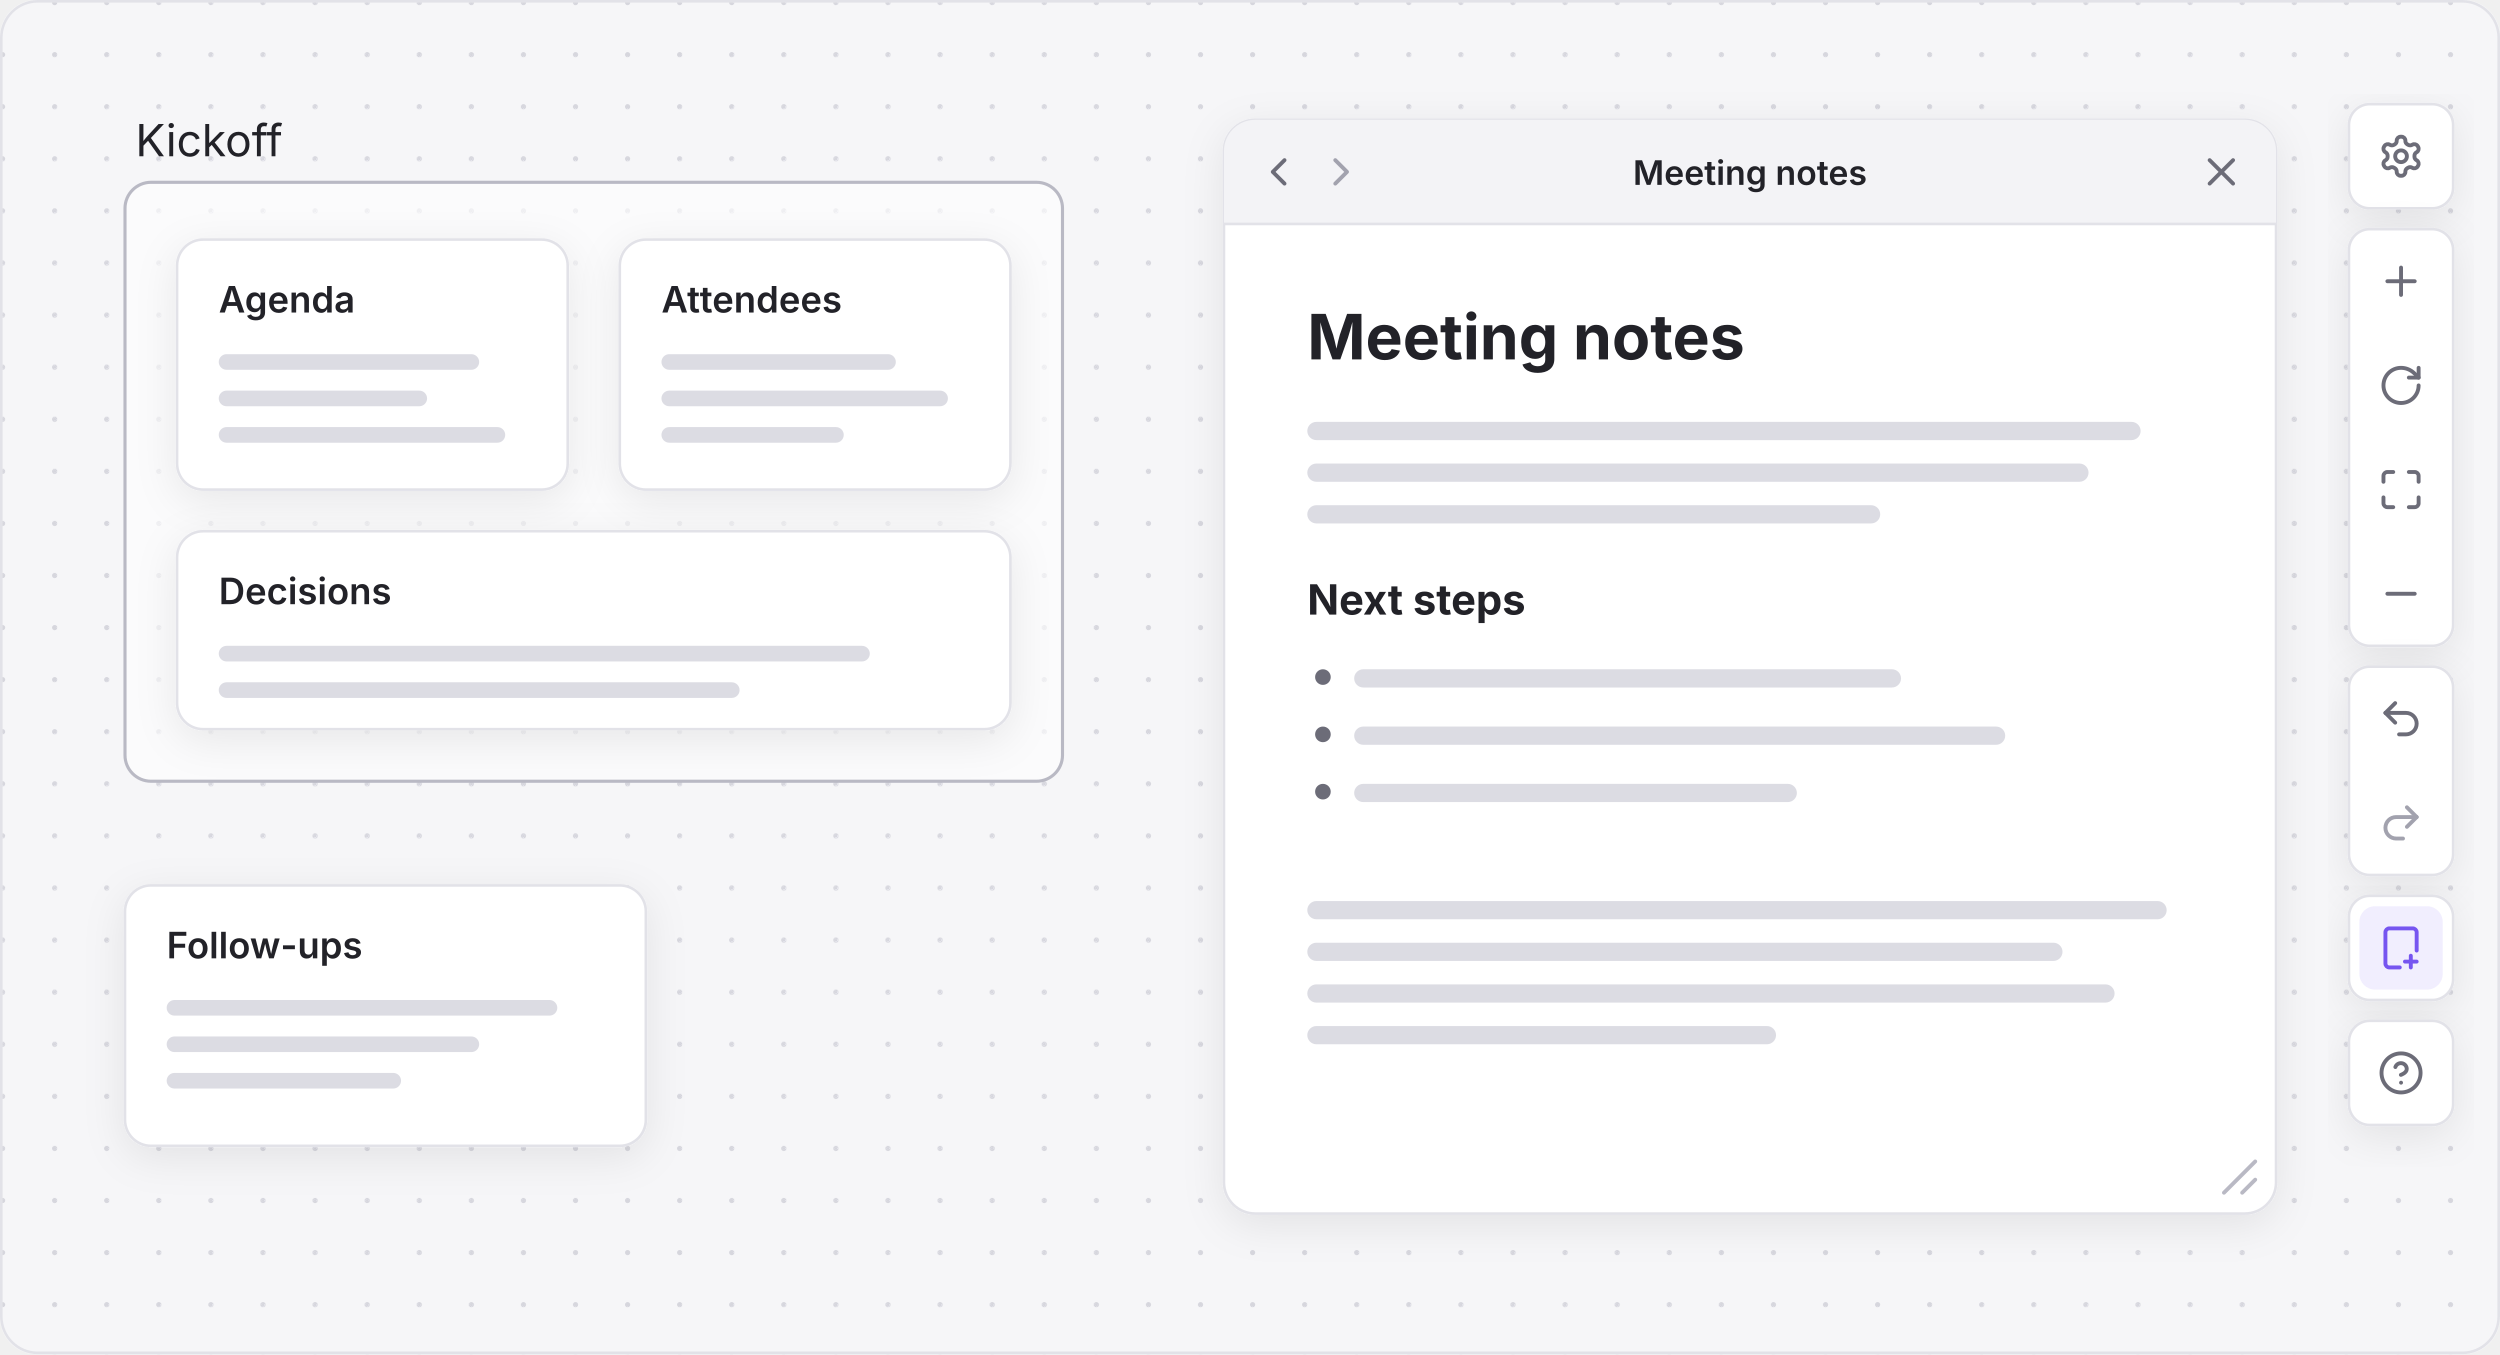
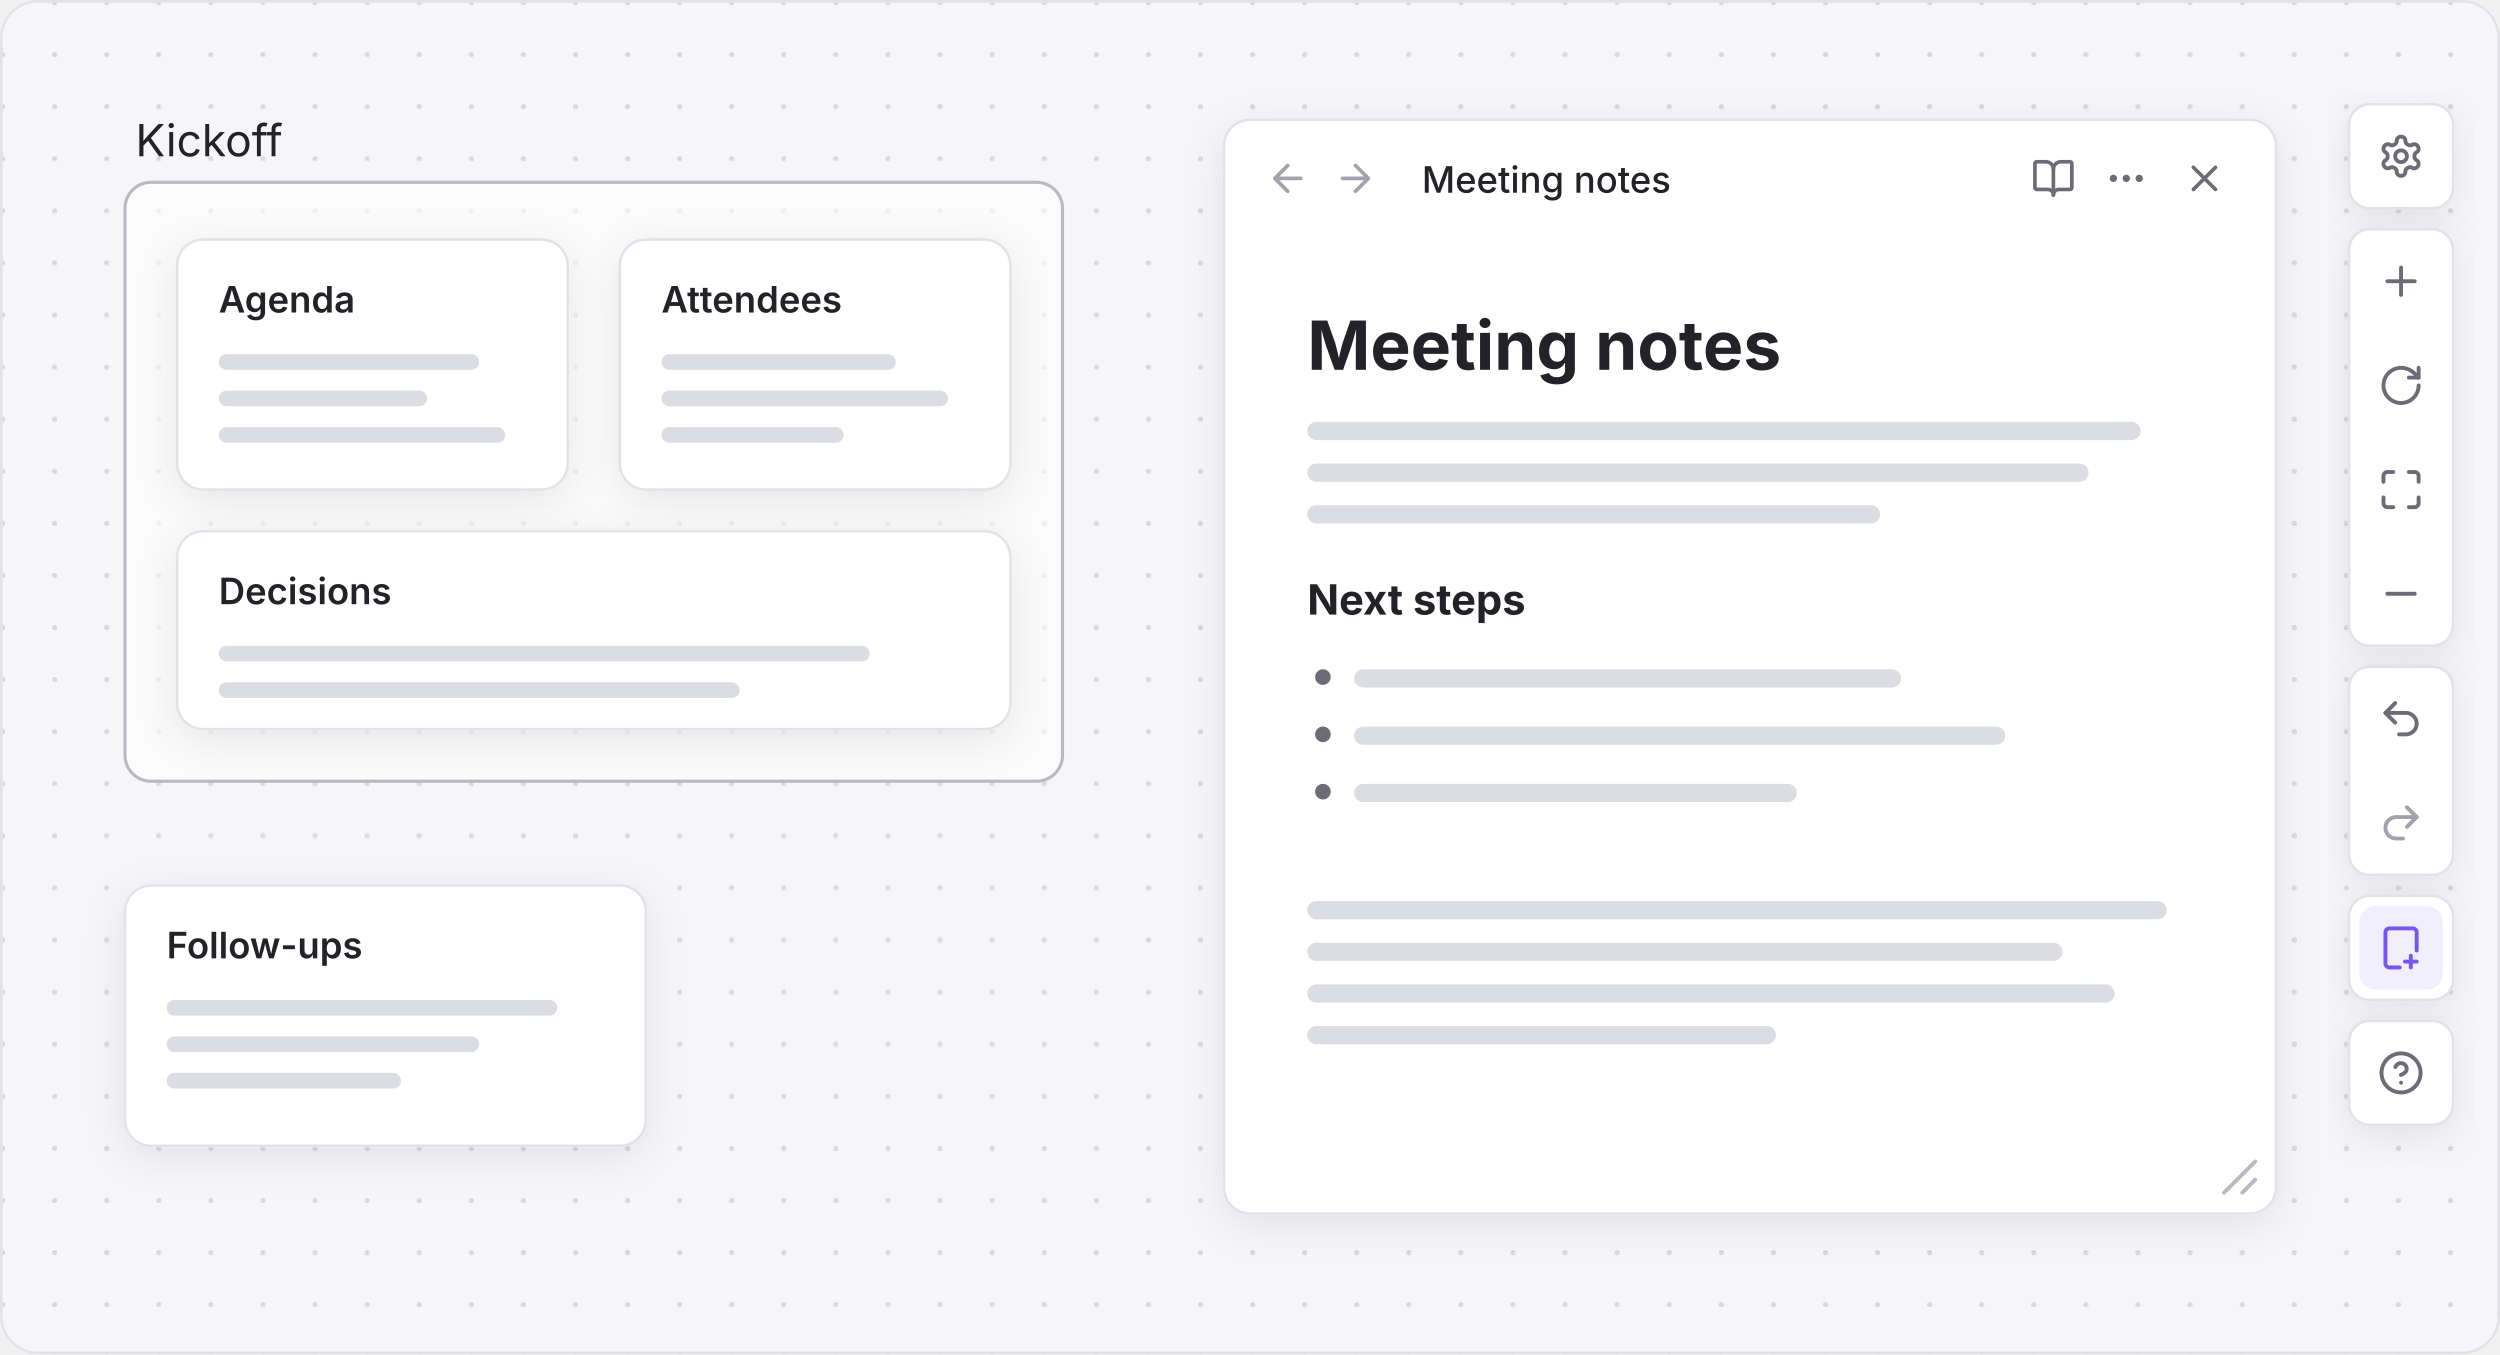
<svg xmlns="http://www.w3.org/2000/svg" viewBox="0 0 960 520" width="960" height="520" role="img" aria-label="A tab panel floating over the canvas">
  <style>
  text { font-family: -apple-system, BlinkMacSystemFont, "Segoe UI", Inter, Roboto, sans-serif; }
  .bg { fill: #f6f6f8; } .dot { fill: #d6d6dd; }
  .surface { fill: #ffffff; stroke: #e2e2e8; stroke-width: 1; }
  .surface-alt { fill: #f3f3f6; stroke: #e2e2e8; stroke-width: 1; }
  .fill-surface { fill: #ffffff; } .fill-alt { fill: #f3f3f6; } .fill-hover { fill: #ececf1; }
  .line { stroke: #e2e2e8; fill: none; } .line-strong { stroke: #b9b9c4; fill: none; }
  .t { fill: #222228; } .tm { fill: #6c6c78; } .tf { fill: #a2a2ae; }
  .bar-t { fill: #dcdce3; } .bar-f { fill: #ececf1; }
  .c { color: #222228; } .cm { color: #6c6c78; } .cf { color: #a2a2ae; } .ca { color: #7655f0; }
  .a { fill: #7655f0; } .as { stroke: #7655f0; fill: none; } .asoft { fill: #7655f0; fill-opacity: .1; }
  .on-a { fill: #ffffff; }
  .ink-red { stroke: #e93147; } .ink-green { stroke: #08b94e; }
  .hl-yellow { stroke: #f5c400; stroke-opacity: .38; }
  .shadow { flood-color: #1b1b30; flood-opacity: .08; }
  .gfill { fill: #ffffff; fill-opacity: .6; }
  .o-fill { fill: #f6e5dc; stroke: #d9a184; stroke-width: 1.2; } .o-t { fill: #a8461a; }
  .chrome { fill: #ececf0; } .ink-dark { stroke: #222228; }
  @media (prefers-color-scheme: dark) {
    .bg { fill: #1c1c1f; } .dot { fill: #38383e; }
    .surface { fill: #26262a; stroke: #36363c; }
    .surface-alt { fill: #2d2d32; stroke: #36363c; }
    .fill-surface { fill: #26262a; } .fill-alt { fill: #2d2d32; } .fill-hover { fill: #34343a; }
    .line { stroke: #36363c; } .line-strong { stroke: #55555e; }
    .t { fill: #e4e4e9; } .tm { fill: #a0a0ab; } .tf { fill: #6d6d78; }
    .bar-t { fill: #3e3e45; } .bar-f { fill: #33333a; }
    .c { color: #e4e4e9; } .cm { color: #a0a0ab; } .cf { color: #6d6d78; } .ca { color: #9b83ff; }
    .a { fill: #8f76ff; } .as { stroke: #8f76ff; } .asoft { fill: #8f76ff; fill-opacity: .16; }
    .on-a { fill: #ffffff; }
    .hl-yellow { stroke-opacity: .3; }
    .shadow { flood-color: #000000; flood-opacity: .35; }
    .gfill { fill: #ffffff; fill-opacity: .025; }
    .o-fill { fill: #3a2a22; stroke: #8a5235; } .o-t { fill: #f0a274; }
    .chrome { fill: #161618; } .ink-dark { stroke: #e4e4e9; }
  }
  .ic { fill: none; stroke: currentColor; stroke-width: 2; stroke-linecap: round; stroke-linejoin: round; }
</style>
  <defs>
-     <symbol id="i-pointer" viewBox="0 0 24 24" class="ic">
-       <path d="M4.037 4.688a.495.495 0 0 1 .651-.651l16 6.5a.5.5 0 0 1-.063.947l-6.124 1.58a2 2 0 0 0-1.438 1.435l-1.579 6.126a.5.5 0 0 1-.947.063z" />
-     </symbol>
-     <symbol id="i-card" viewBox="0 0 24 24" class="ic">
-       <path d="M16 3H5a2 2 0 0 0-2 2v14a2 2 0 0 0 2 2h14a2 2 0 0 0 2-2V8Z" />
-       <path d="M15 3v4a2 2 0 0 0 2 2h4" />
-     </symbol>
-     <symbol id="i-note" viewBox="0 0 24 24" class="ic">
-       <path d="M15 2H6a2 2 0 0 0-2 2v16a2 2 0 0 0 2 2h12a2 2 0 0 0 2-2V7Z" />
-       <path d="M14 2v4a2 2 0 0 0 2 2h4" />
-       <path d="M10 9H8" />
-       <path d="M16 13H8" />
-       <path d="M16 17H8" />
-     </symbol>
-     <symbol id="i-media" viewBox="0 0 24 24" class="ic">
-       <rect x="3" y="3" width="18" height="18" rx="2" />
-       <circle cx="9" cy="9" r="2" />
-       <path d="m21 15-3.086-3.086a2 2 0 0 0-2.828 0L6 21" />
-     </symbol>
-     <symbol id="i-types" viewBox="0 0 24 24" class="ic">
-       <path d="M6 22a2 2 0 0 1-2-2V4a2 2 0 0 1 2-2h8a2.4 2.4 0 0 1 1.7.7l3.6 3.6A2.4 2.4 0 0 1 20 8v12a2 2 0 0 1-2 2Z" />
-       <path d="M14 2v5a1 1 0 0 0 1 1h5" />
-       <path d="M9 13H8M9 17H8M12.5 13h-1M12.5 17h-1M16 13h-1M16 17h-1" />
-     </symbol>
-     <symbol id="i-text" viewBox="0 0 24 24" class="ic">
-       <path d="M12 4v16" />
-       <path d="M4 7V5a1 1 0 0 1 1-1h14a1 1 0 0 1 1 1v2" />
-       <path d="M9 20h6" />
-     </symbol>
-     <symbol id="i-group" viewBox="0 0 24 24" class="ic">
-       <path d="M22 6H2M22 18H2M6 2v20M18 2v20" />
-     </symbol>
-     <symbol id="i-anchor" viewBox="0 0 24 24" class="ic">
-       <path d="M12 22V8" />
-       <path d="M5 12H2a10 10 0 0 0 20 0h-3" />
-       <circle cx="12" cy="5" r="3" />
-     </symbol>
-     <symbol id="i-marker" viewBox="0 0 24 24" class="ic">
-       <path d="M21.174 6.812a1 1 0 0 0-3.986-3.987L3.842 16.174a2 2 0 0 0-.5.83l-1.321 4.352a.5.5 0 0 0 .623.622l4.353-1.32a2 2 0 0 0 .83-.497z" />
-       <path d="m15 5 4 4" />
-     </symbol>
-     <symbol id="i-highlighter" viewBox="0 0 24 24" class="ic">
-       <path d="m9 11-6 6v3h9l3-3" />
-       <path d="m22 12-4.6 4.6a2 2 0 0 1-2.8 0l-5.2-5.2a2 2 0 0 1 0-2.8L14 4" />
-     </symbol>
-     <symbol id="i-eraser" viewBox="0 0 24 24" class="ic">
-       <path d="M21 21H8a2 2 0 0 1-1.42-.587l-3.994-3.999a2 2 0 0 1 0-2.828l10-10a2 2 0 0 1 2.828 0l5.999 6a2 2 0 0 1 0 2.828L12.834 21" />
-       <path d="m5.082 11.09 8.828 8.828" />
-     </symbol>
-     <symbol id="i-present" viewBox="0 0 24 24" class="ic">
-       <path d="M2 3h20" />
-       <path d="M21 3v11a2 2 0 0 1-2 2H5a2 2 0 0 1-2-2V3" />
-       <path d="m7 21 5-5 5 5" />
-     </symbol>
    <symbol id="i-panel" viewBox="0 0 24 24" class="ic">
      <path d="M11.35 22H6a2 2 0 0 1-2-2V4a2 2 0 0 1 2-2h12a2 2 0 0 1 2 2v9.35" />
      <path d="M14 19h6M17 16v6" />
    </symbol>
-     <symbol id="i-left" viewBox="0 0 24 24" class="ic">
-       <path d="m15 18-6-6 6-6" />
-     </symbol>
-     <symbol id="i-right" viewBox="0 0 24 24" class="ic">
-       <path d="m9 18 6-6-6-6" />
-     </symbol>
-     <symbol id="i-down" viewBox="0 0 24 24" class="ic">
-       <path d="m6 9 6 6 6-6" />
-     </symbol>
    <symbol id="i-x" viewBox="0 0 24 24" class="ic">
      <path d="M18 6 6 18M6 6l12 12" />
-     </symbol>
-     <symbol id="i-search" viewBox="0 0 24 24" class="ic">
-       <circle cx="11" cy="11" r="8" />
-       <path d="m21 21-4.3-4.3" />
-     </symbol>
-     <symbol id="i-globe" viewBox="0 0 24 24" class="ic">
-       <circle cx="12" cy="12" r="10" />
-       <path d="M12 2a14.5 14.5 0 0 0 0 20 14.5 14.5 0 0 0 0-20M2 12h20" />
-     </symbol>
-     <symbol id="i-pencil" viewBox="0 0 24 24" class="ic">
-       <path d="M21.174 6.812a1 1 0 0 0-3.986-3.987L3.842 16.174a2 2 0 0 0-.5.83l-1.321 4.352a.5.5 0 0 0 .623.622l4.353-1.32a2 2 0 0 0 .83-.497z" />
    </symbol>
    <symbol id="i-plus" viewBox="0 0 24 24" class="ic">
      <path d="M5 12h14M12 5v14" />
    </symbol>
    <symbol id="i-minus" viewBox="0 0 24 24" class="ic">
      <path d="M5 12h14" />
    </symbol>
    <symbol id="i-help" viewBox="0 0 24 24" class="ic">
      <circle cx="12" cy="12" r="10" />
      <path d="M9.09 9a3 3 0 0 1 5.83 1c0 2-3 3-3 3M12 17h.01" />
    </symbol>
-     <symbol id="i-hide" viewBox="0 0 24 24" class="ic">
-       <path d="m2 2 20 20" />
-       <path d="M10.7 5.1A10.7 10.7 0 0 1 21.9 11.7a1 1 0 0 1 0 .7 10.7 10.7 0 0 1-1.4 2.5M14.1 14.2a3 3 0 0 1-4.2-4.2M17.5 17.5a10.8 10.8 0 0 1-15.4-5.2 1 1 0 0 1 0-.7 10.8 10.8 0 0 1 4.4-5.1" />
-     </symbol>
-     <symbol id="i-filter" viewBox="0 0 24 24" class="ic">
-       <path d="M3 6h18M7 12h10M10 18h4" />
-     </symbol>
    <symbol id="i-more" viewBox="0 0 24 24" class="ic">
      <circle cx="12" cy="12" r="1" />
      <circle cx="19" cy="12" r="1" />
      <circle cx="5" cy="12" r="1" />
-     </symbol>
-     <symbol id="i-check" viewBox="0 0 24 24" class="ic">
-       <path d="M20 6 9 17l-5-5" />
    </symbol>
    <symbol id="i-settings" viewBox="0 0 24 24" class="ic">
      <path d="M12.22 2h-.44a2 2 0 0 0-2 2v.18a2 2 0 0 1-1 1.73l-.43.25a2 2 0 0 1-2 0l-.15-.08a2 2 0 0 0-2.73.73l-.22.38a2 2 0 0 0 .73 2.73l.15.1a2 2 0 0 1 1 1.72v.51a2 2 0 0 1-1 1.74l-.15.09a2 2 0 0 0-.73 2.73l.22.38a2 2 0 0 0 2.73.73l.15-.08a2 2 0 0 1 2 0l.43.25a2 2 0 0 1 1 1.73V20a2 2 0 0 0 2 2h.44a2 2 0 0 0 2-2v-.18a2 2 0 0 1 1-1.73l.43-.25a2 2 0 0 1 2 0l.15.08a2 2 0 0 0 2.73-.73l.22-.39a2 2 0 0 0-.73-2.73l-.15-.08a2 2 0 0 1-1-1.74v-.5a2 2 0 0 1 1-1.74l.15-.09a2 2 0 0 0 .73-2.73l-.22-.38a2 2 0 0 0-2.73-.73l-.15.08a2 2 0 0 1-2 0l-.43-.25a2 2 0 0 1-1-1.73V4a2 2 0 0 0-2-2z" />
      <circle cx="12" cy="12" r="3" />
    </symbol>
    <symbol id="i-reset" viewBox="0 0 24 24" class="ic">
      <path d="M21 12a9 9 0 1 1-9-9c2.52 0 4.93 1 6.74 2.74L21 8" />
      <path d="M21 3v5h-5" />
    </symbol>
    <symbol id="i-fit" viewBox="0 0 24 24" class="ic">
      <path d="M8 3H5a2 2 0 0 0-2 2v3M21 8V5a2 2 0 0 0-2-2h-3M3 16v3a2 2 0 0 0 2 2h3M16 21h3a2 2 0 0 0 2-2v-3" />
    </symbol>
    <symbol id="i-undo" viewBox="0 0 24 24" class="ic">
      <path d="M9 14 4 9l5-5" />
      <path d="M4 9h10.5a5.5 5.5 0 0 1 0 11H11" />
    </symbol>
    <symbol id="i-redo" viewBox="0 0 24 24" class="ic">
      <path d="m15 14 5-5-5-5" />
      <path d="M20 9H9.5a5.5 5.5 0 0 0 0 11H13" />
    </symbol>
-     <symbol id="i-layers" viewBox="0 0 24 24" class="ic">
-       <path d="M12.83 2.18a2 2 0 0 0-1.66 0L2.6 6.08a1 1 0 0 0 0 1.83l8.58 3.91a2 2 0 0 0 1.66 0l8.58-3.9a1 1 0 0 0 0-1.83Z" />
-       <path d="m22 17.65-9.17 4.16a2 2 0 0 1-1.66 0L2 17.65" />
-       <path d="m22 12.65-9.17 4.16a2 2 0 0 1-1.66 0L2 12.65" />
-     </symbol>
-     <symbol id="i-map" viewBox="0 0 24 24" class="ic">
-       <path d="M14.106 5.553a2 2 0 0 0 1.788 0l3.659-1.83A1 1 0 0 1 21 4.619v12.764a1 1 0 0 1-.553.894l-4.553 2.277a2 2 0 0 1-1.788 0l-4.212-2.106a2 2 0 0 0-1.788 0l-3.659 1.83A1 1 0 0 1 3 19.381V6.618a1 1 0 0 1 .553-.894l4.553-2.277a2 2 0 0 1 1.788 0z" />
-       <path d="M15 5.764v15M9 3.236v15" />
+     <symbol id="i-book" viewBox="0 0 24 24" class="ic">
+       <path d="M12 7v14" />
+       <path d="M3 18a1 1 0 0 1-1-1V4a1 1 0 0 1 1-1h5a4 4 0 0 1 4 4 4 4 0 0 1 4-4h5a1 1 0 0 1 1 1v13a1 1 0 0 1-1 1h-6a3 3 0 0 0-3 3 3 3 0 0 0-3-3z" />
    </symbol>
    <symbol id="i-back" viewBox="0 0 24 24" class="ic">
      <path d="m12 19-7-7 7-7M19 12H5" />
    </symbol>
    <symbol id="i-fwd" viewBox="0 0 24 24" class="ic">
      <path d="M5 12h14M12 5l7 7-7 7" />
-     </symbol>
-     <symbol id="i-sidebar" viewBox="0 0 24 24" class="ic">
-       <rect width="18" height="18" x="3" y="3" rx="2" />
-       <path d="M9 3v18" />
-     </symbol>
-     <symbol id="i-grip" viewBox="0 0 24 24" class="ic">
-       <circle cx="9" cy="6" r="1" />
-       <circle cx="9" cy="12" r="1" />
-       <circle cx="9" cy="18" r="1" />
-       <circle cx="15" cy="6" r="1" />
-       <circle cx="15" cy="12" r="1" />
-       <circle cx="15" cy="18" r="1" />
    </symbol>
    <pattern id="dots" width="20" height="20" patternUnits="userSpaceOnUse">
      <circle cx="1" cy="1" r="1" class="dot" />
    </pattern>
    <filter id="sh" x="-20%" y="-20%" width="140%" height="160%">
      <feDropShadow dx="0" dy="4" stdDeviation="8" class="shadow" />
    </filter>
    <linearGradient id="sky" x1="0" y1="0" x2="0" y2="1">
      <stop offset="0" stop-color="#b9c7ff" />
      <stop offset="1" stop-color="#e9d8ff" />
    </linearGradient>
    <linearGradient id="dusk" x1="0" y1="0" x2="1" y2="1">
      <stop offset="0" stop-color="#ffd1b3" />
      <stop offset="1" stop-color="#f6a8c4" />
    </linearGradient>
    <clipPath id="frame">
      <rect width="960" height="520" rx="14" />
    </clipPath>
  </defs>
  <g clip-path="url(#frame)">
    <rect width="960" height="520" class="bg" />
    <rect width="960" height="520" fill="url(#dots)" />
    <rect x="48" y="70" width="360" height="230" rx="10" class="gfill" />
    <rect x="48" y="70" width="360" height="230" rx="10" class="line-strong" stroke-width="1.2" />
    <text x="52" y="60" font-size="17" font-weight="400" text-anchor="start" class="t">Kickoff</text>
    <rect x="68" y="92" width="150" height="96" rx="10" class="surface" filter="url(#sh)" />
    <text x="84" y="120" font-size="14" font-weight="600" text-anchor="start" class="t">Agenda</text>
    <rect x="84" y="136" width="100" height="6" rx="3" class="bar-t" />
    <rect x="84" y="150" width="80" height="6" rx="3" class="bar-t" />
    <rect x="84" y="164" width="110" height="6" rx="3" class="bar-t" />
    <rect x="238" y="92" width="150" height="96" rx="10" class="surface" filter="url(#sh)" />
    <text x="254" y="120" font-size="14" font-weight="600" text-anchor="start" class="t">Attendees</text>
    <rect x="254" y="136" width="90" height="6" rx="3" class="bar-t" />
    <rect x="254" y="150" width="110" height="6" rx="3" class="bar-t" />
    <rect x="254" y="164" width="70" height="6" rx="3" class="bar-t" />
    <rect x="68" y="204" width="320" height="76" rx="10" class="surface" filter="url(#sh)" />
    <text x="84" y="232" font-size="14" font-weight="600" text-anchor="start" class="t">Decisions</text>
    <rect x="84" y="248" width="250" height="6" rx="3" class="bar-t" />
    <rect x="84" y="262" width="200" height="6" rx="3" class="bar-t" />
    <rect x="48" y="340" width="200" height="100" rx="10" class="surface" filter="url(#sh)" />
    <text x="64" y="368" font-size="14" font-weight="600" text-anchor="start" class="t">Follow-ups</text>
    <rect x="64" y="384" width="150" height="6" rx="3" class="bar-t" />
    <rect x="64" y="398" width="120" height="6" rx="3" class="bar-t" />
    <rect x="64" y="412" width="90" height="6" rx="3" class="bar-t" />
-     <rect x="470" y="46" width="404" height="420" rx="12" class="surface" filter="url(#sh)" />
-     <path d="M470 58a12 12 0 0 1 12-12h380a12 12 0 0 1 12 12v28h-404z" class="fill-alt" />
-     <line x1="470" y1="86" x2="874" y2="86" class="line" />
-     <use href="#i-left" x="482" y="57" width="18" height="18" class="cm" />
-     <use href="#i-right" x="506" y="57" width="18" height="18" class="cf" />
-     <text x="672" y="71" font-size="13" font-weight="600" text-anchor="middle" class="t">Meeting notes</text>
-     <use href="#i-x" x="844" y="57" width="18" height="18" class="cm" />
-     <text x="502" y="138" font-size="24" font-weight="700" text-anchor="start" class="t">Meeting notes</text>
+     <rect x="470" y="46" width="404" height="420" rx="10" class="surface" filter="url(#sh)" />
+     <use href="#i-back" x="486" y="60" width="17" height="17" class="cf" />
+     <use href="#i-fwd" x="512" y="60" width="17" height="17" class="cf" />
+     <text x="546" y="74" font-size="14" font-weight="500" text-anchor="start" class="t">Meeting notes</text>
+     <use href="#i-book" x="780" y="60" width="17" height="17" class="cm" />
+     <use href="#i-more" x="808" y="60" width="17" height="17" class="cm" />
+     <use href="#i-x" x="838" y="60" width="17" height="17" class="cm" />
+     <text x="502" y="142" font-size="26" font-weight="700" text-anchor="start" class="t">Meeting notes</text>
    <rect x="502" y="162" width="320" height="7" rx="3.5" class="bar-t" />
    <rect x="502" y="178" width="300" height="7" rx="3.5" class="bar-t" />
    <rect x="502" y="194" width="220" height="7" rx="3.5" class="bar-t" />
    <text x="502" y="236" font-size="16" font-weight="650" text-anchor="start" class="t">Next steps</text>
    <circle cx="508" cy="260" r="3" class="tm" />
    <rect x="520" y="257" width="210" height="7" rx="3.5" class="bar-t" />
    <circle cx="508" cy="282" r="3" class="tm" />
    <rect x="520" y="279" width="250" height="7" rx="3.5" class="bar-t" />
    <circle cx="508" cy="304" r="3" class="tm" />
    <rect x="520" y="301" width="170" height="7" rx="3.5" class="bar-t" />
    <rect x="502" y="346" width="330" height="7" rx="3.5" class="bar-t" />
    <rect x="502" y="362" width="290" height="7" rx="3.5" class="bar-t" />
    <rect x="502" y="378" width="310" height="7" rx="3.5" class="bar-t" />
    <rect x="502" y="394" width="180" height="7" rx="3.5" class="bar-t" />
    <path d="M866 446L854 458M866 453L861 458" class="line-strong" stroke-width="1.5" stroke-linecap="round" />
    <rect x="902" y="40" width="40" height="40" rx="8" class="surface" filter="url(#sh)" />
    <use href="#i-settings" x="913" y="51" width="18" height="18" class="cm" />
    <rect x="902" y="88" width="40" height="160" rx="8" class="surface" filter="url(#sh)" />
    <use href="#i-plus" x="913" y="99" width="18" height="18" class="cm" />
    <use href="#i-reset" x="913" y="139" width="18" height="18" class="cm" />
    <use href="#i-fit" x="913" y="179" width="18" height="18" class="cm" />
    <use href="#i-minus" x="913" y="219" width="18" height="18" class="cm" />
    <rect x="902" y="256" width="40" height="80" rx="8" class="surface" filter="url(#sh)" />
    <use href="#i-undo" x="913" y="267" width="18" height="18" class="cm" />
    <use href="#i-redo" x="913" y="307" width="18" height="18" class="cf" />
    <rect x="902" y="344" width="40" height="40" rx="8" class="surface" filter="url(#sh)" />
    <rect x="906" y="348" width="32" height="32" rx="6" class="asoft" />
    <use href="#i-panel" x="913" y="355" width="18" height="18" class="ca" />
    <rect x="902" y="392" width="40" height="40" rx="8" class="surface" filter="url(#sh)" />
    <use href="#i-help" x="913" y="403" width="18" height="18" class="cm" />
  </g>
  <rect x=".5" y=".5" width="959" height="519" rx="14" class="line" />
</svg>
